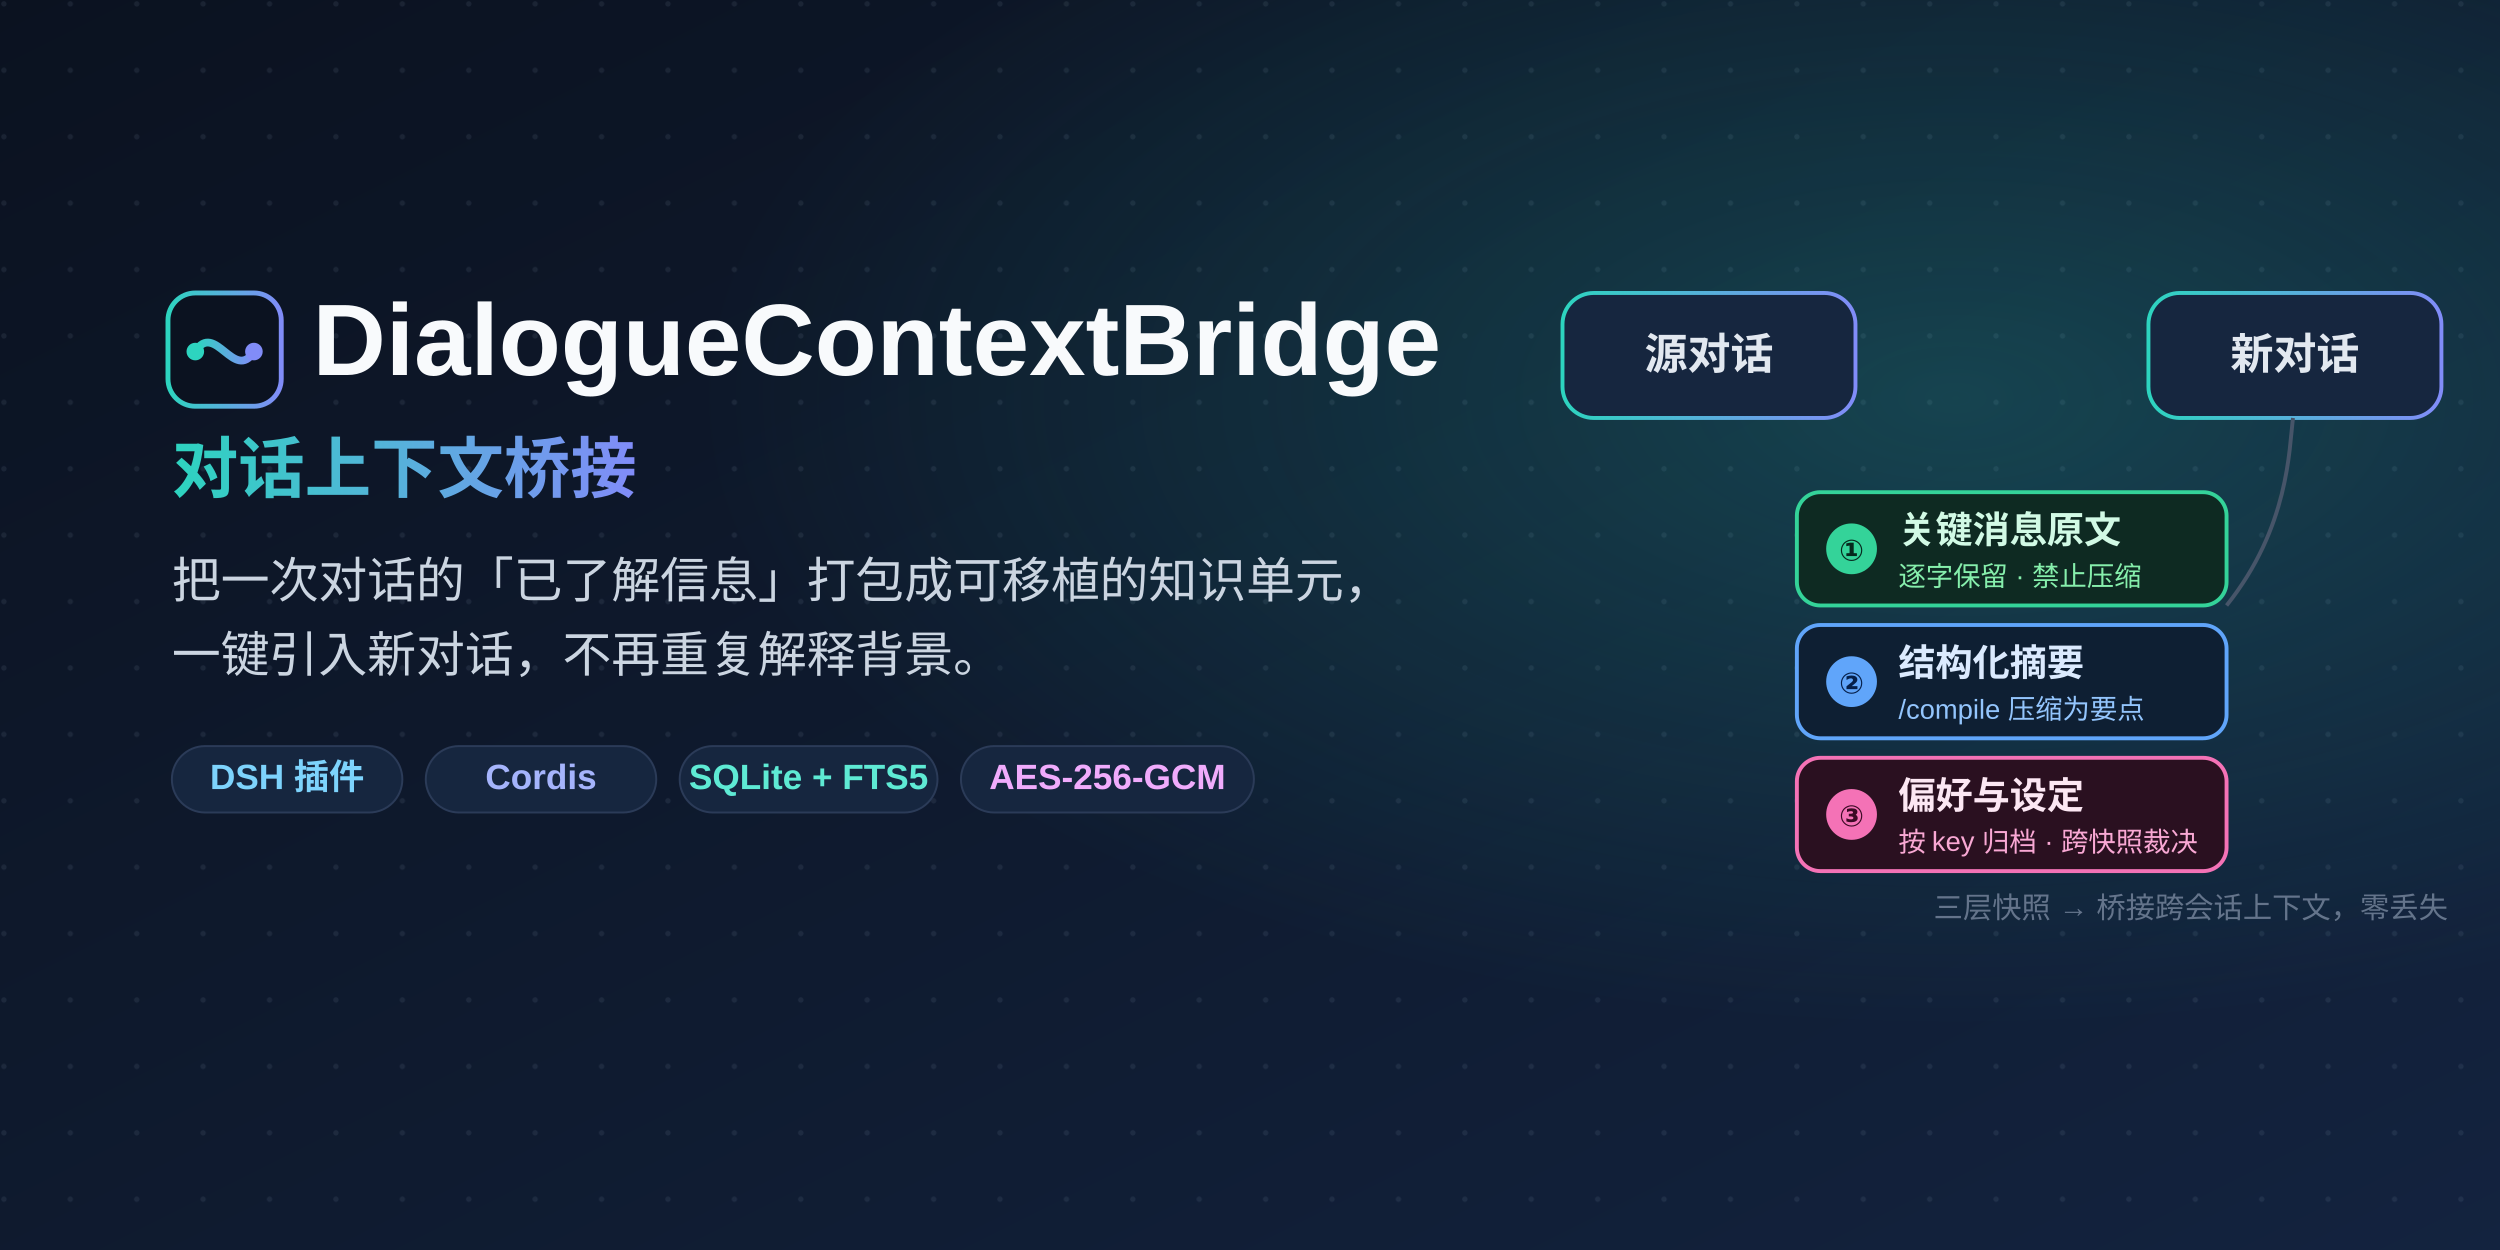
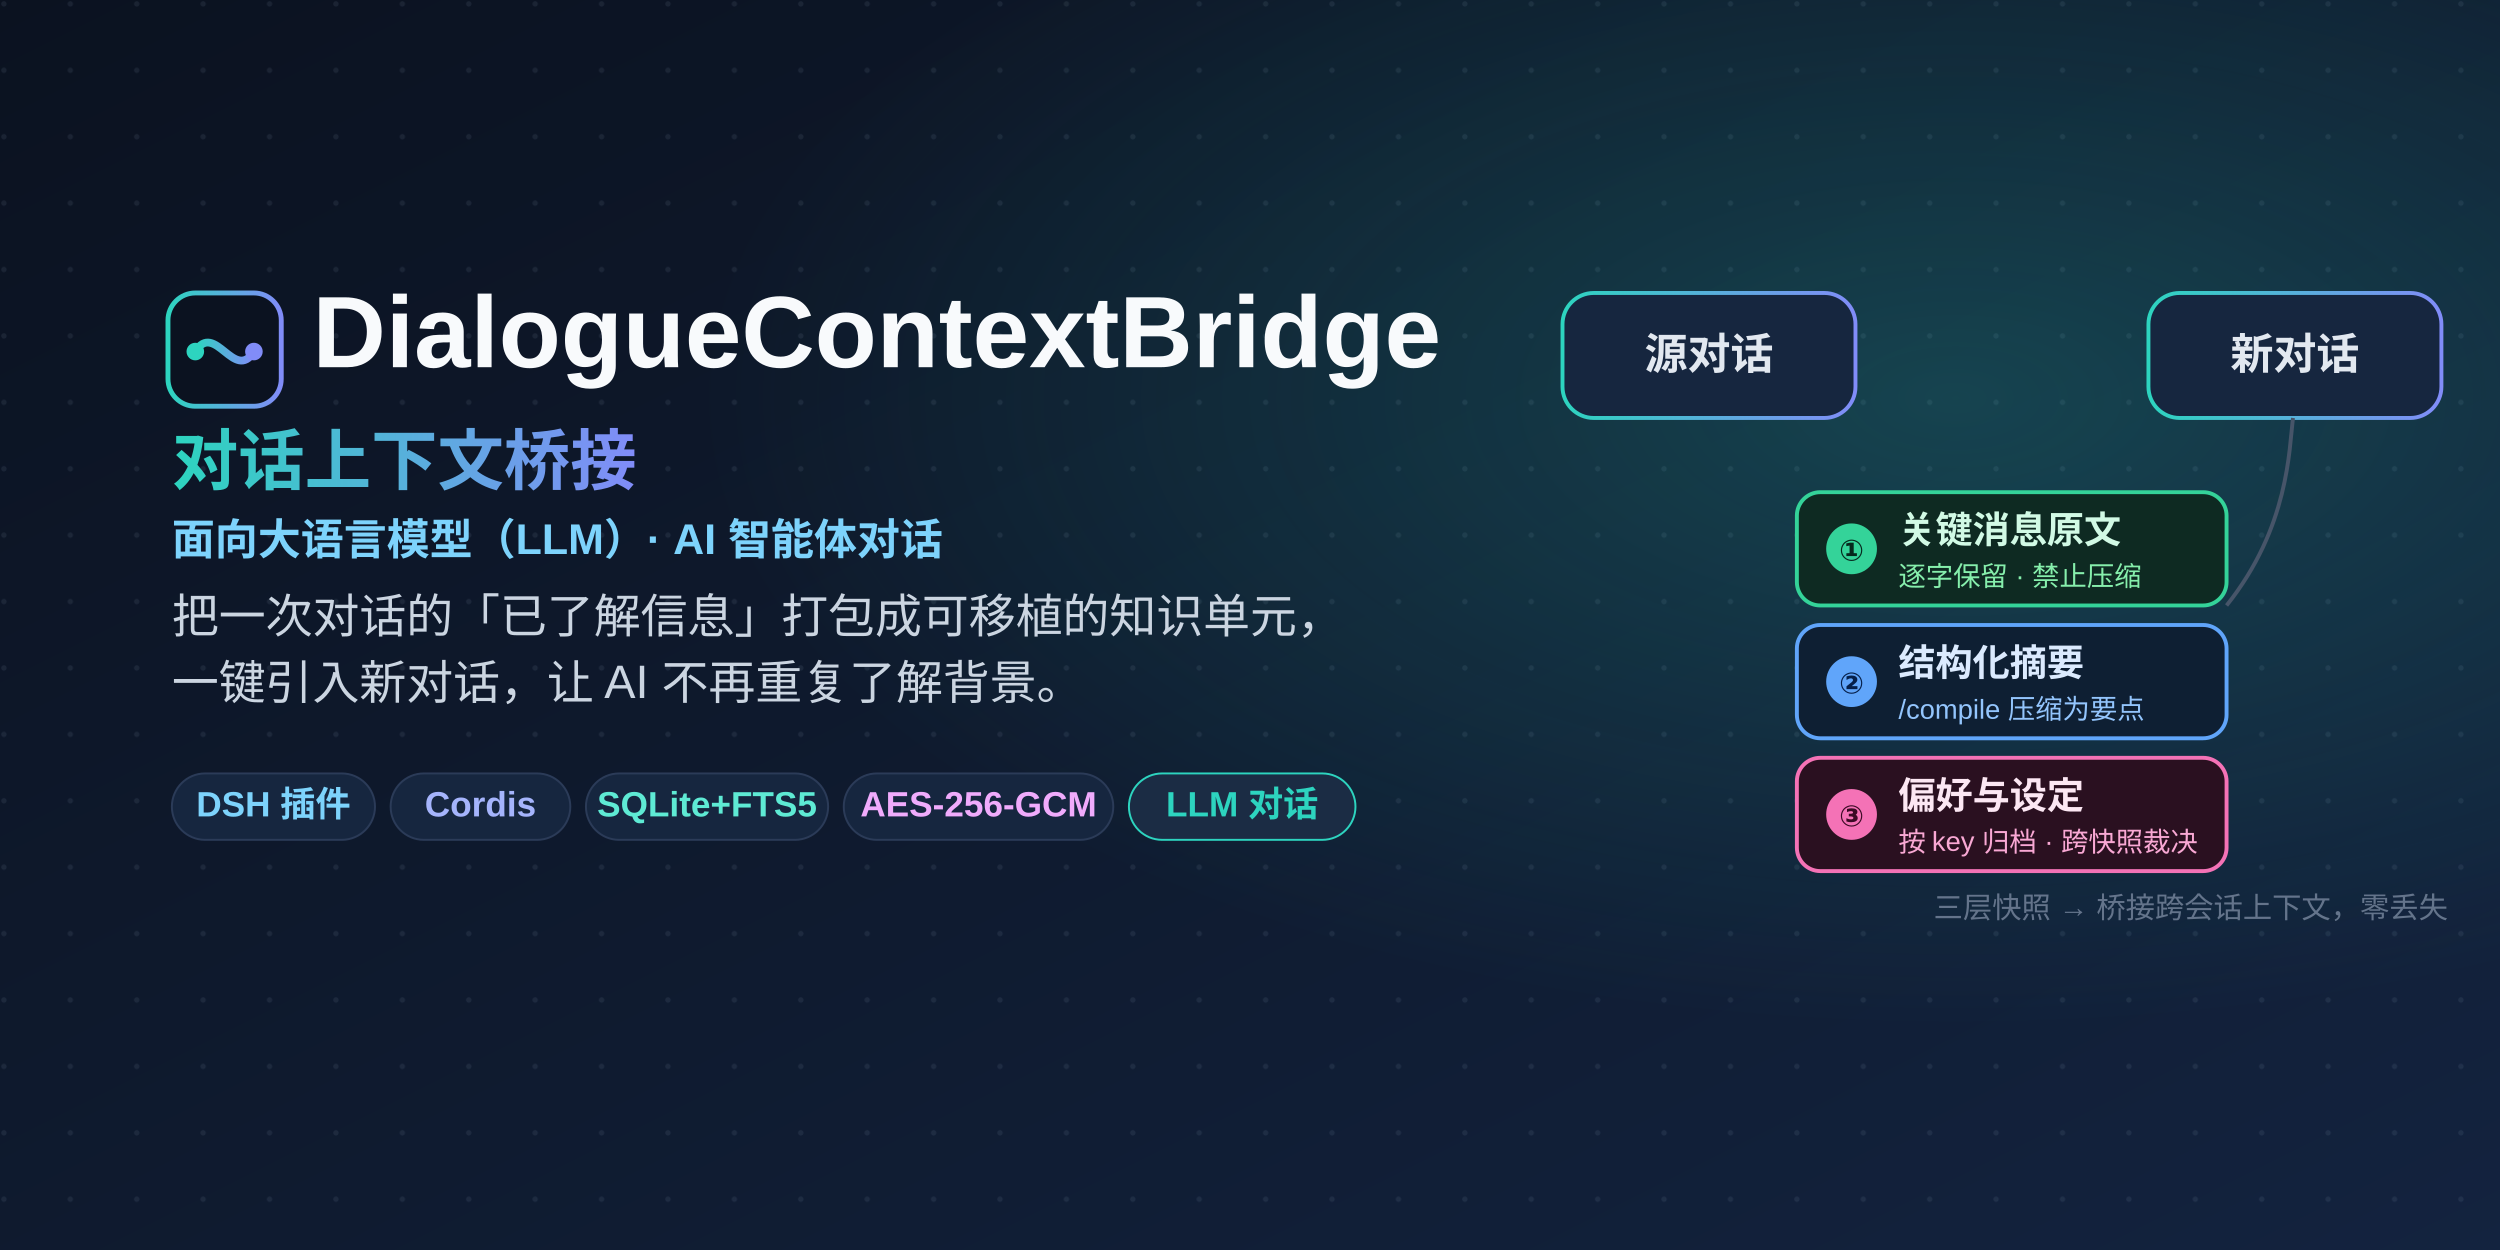
<svg xmlns="http://www.w3.org/2000/svg" viewBox="0 0 1280 640" width="1280" height="640" role="img" aria-label="DialogueContextBridge 对话上下文桥接">
  <defs>
    <linearGradient id="bg" x1="0" y1="0" x2="1" y2="1">
      <stop offset="0" stop-color="#0b1220" />
      <stop offset="0.55" stop-color="#0f1b30" />
      <stop offset="1" stop-color="#13233f" />
    </linearGradient>
    <linearGradient id="accent" x1="0" y1="0" x2="1" y2="0">
      <stop offset="0" stop-color="#2dd4bf" />
      <stop offset="1" stop-color="#818cf8" />
    </linearGradient>
    <radialGradient id="glow" cx="0.78" cy="0.32" r="0.5">
      <stop offset="0" stop-color="#2dd4bf" stop-opacity="0.22" />
      <stop offset="1" stop-color="#2dd4bf" stop-opacity="0" />
    </radialGradient>
    <pattern id="dots" width="34" height="34" patternUnits="userSpaceOnUse">
      <circle cx="2" cy="2" r="1.4" fill="#9fb3d1" opacity="0.10" />
    </pattern>
  </defs>
  <rect width="1280" height="640" fill="url(#bg)" />
  <rect width="1280" height="640" fill="url(#dots)" />
  <rect width="1280" height="640" fill="url(#glow)" />
  <g transform="translate(86,150)">
    <rect x="0" y="0" width="58" height="58" rx="14" fill="#0b1220" stroke="url(#accent)" stroke-width="2.5" />
    <path d="M14 30 C24 14, 34 46, 44 30" fill="none" stroke="url(#accent)" stroke-width="4" stroke-linecap="round" />
    <circle cx="14" cy="30" r="4.5" fill="#2dd4bf" />
    <circle cx="44" cy="30" r="4.5" fill="#818cf8" />
  </g>
-   <text x="160" y="192" font-family="'PingFang SC','Helvetica Neue',Arial,sans-serif" font-size="52" font-weight="800" fill="#f8fafc">DialogueContextBridge</text>
-   <text x="88" y="252" font-family="'PingFang SC','Helvetica Neue',Arial,sans-serif" font-size="34" font-weight="700" fill="url(#accent)">对话上下文桥接</text>
-   <text x="88" y="306" font-family="'PingFang SC','Helvetica Neue',Arial,sans-serif" font-size="25" font-weight="400" fill="#cbd5e1">把一次对话的「已了解信息」打包成可移植的知识单元，</text>
-   <text x="88" y="344" font-family="'PingFang SC','Helvetica Neue',Arial,sans-serif" font-size="25" font-weight="400" fill="#cbd5e1">一键引入新对话，不再重复解释背景。</text>
+   <text x="160" y="188" font-family="'PingFang SC','Helvetica Neue',Arial,sans-serif" font-size="52" font-weight="800" fill="#f8fafc">DialogueContextBridge</text>
+   <text x="88" y="248" font-family="'PingFang SC','Helvetica Neue',Arial,sans-serif" font-size="34" font-weight="700" fill="url(#accent)">对话上下文桥接</text>
+   <text x="88" y="284" font-family="'PingFang SC','Helvetica Neue',Arial,sans-serif" font-size="22" font-weight="600" fill="#7dd3fc">面向大语言模型（LLM）· AI 智能体对话</text>
+   <text x="88" y="324" font-family="'PingFang SC','Helvetica Neue',Arial,sans-serif" font-size="24" font-weight="400" fill="#cbd5e1">把一次对话的「已了解信息」打包成可移植的知识单元，</text>
+   <text x="88" y="358" font-family="'PingFang SC','Helvetica Neue',Arial,sans-serif" font-size="24" font-weight="400" fill="#cbd5e1">一键引入新对话，让 AI 不再重复了解背景。</text>
  <g font-family="'PingFang SC','Helvetica Neue',Arial,sans-serif" font-size="18" font-weight="600">
-     <rect x="88" y="382" width="118" height="34" rx="17" fill="#16263f" stroke="#2b3b58" />
-     <text x="147" y="404" fill="#7dd3fc" text-anchor="middle">DSH 插件</text>
-     <rect x="218" y="382" width="118" height="34" rx="17" fill="#16263f" stroke="#2b3b58" />
-     <text x="277" y="404" fill="#a5b4fc" text-anchor="middle">Cordis</text>
-     <rect x="348" y="382" width="132" height="34" rx="17" fill="#16263f" stroke="#2b3b58" />
-     <text x="414" y="404" fill="#5eead4" text-anchor="middle">SQLite + FTS5</text>
-     <rect x="492" y="382" width="150" height="34" rx="17" fill="#16263f" stroke="#2b3b58" />
-     <text x="567" y="404" fill="#f0abfc" text-anchor="middle">AES-256-GCM</text>
+     <rect x="88" y="396" width="104" height="34" rx="17" fill="#16263f" stroke="#2b3b58" />
+     <text x="140" y="418" fill="#7dd3fc" text-anchor="middle">DSH 插件</text>
+     <rect x="200" y="396" width="92" height="34" rx="17" fill="#16263f" stroke="#2b3b58" />
+     <text x="246" y="418" fill="#a5b4fc" text-anchor="middle">Cordis</text>
+     <rect x="300" y="396" width="124" height="34" rx="17" fill="#16263f" stroke="#2b3b58" />
+     <text x="362" y="418" fill="#5eead4" text-anchor="middle">SQLite+FTS5</text>
+     <rect x="432" y="396" width="138" height="34" rx="17" fill="#16263f" stroke="#2b3b58" />
+     <text x="501" y="418" fill="#f0abfc" text-anchor="middle">AES-256-GCM</text>
+     <rect x="578" y="396" width="116" height="34" rx="17" fill="#1b2c44" stroke="#2dd4bf" />
+     <text x="636" y="418" fill="#2dd4bf" text-anchor="middle">LLM 对话</text>
  </g>
  <g transform="translate(800,0)">
    <g>
      <rect x="0" y="150" width="150" height="64" rx="16" fill="#16263f" stroke="url(#accent)" stroke-width="2" />
      <text x="75" y="189" font-family="'PingFang SC','Helvetica Neue',Arial,sans-serif" font-size="22" font-weight="700" fill="#e2e8f0" text-anchor="middle">源对话</text>
    </g>
    <g>
      <rect x="300" y="150" width="150" height="64" rx="16" fill="#16263f" stroke="url(#accent)" stroke-width="2" />
      <text x="375" y="189" font-family="'PingFang SC','Helvetica Neue',Arial,sans-serif" font-size="22" font-weight="700" fill="#e2e8f0" text-anchor="middle">新对话</text>
    </g>
    <path d="M158 182 C210 182, 240 182, 292 182" fill="none" stroke="url(#accent)" stroke-width="3" stroke-dasharray="2 7" stroke-linecap="round" />
    <g font-family="'PingFang SC','Helvetica Neue',Arial,sans-serif">
      <rect x="120" y="252" width="220" height="58" rx="12" fill="#0e2a22" stroke="#34d399" stroke-width="2" />
      <circle cx="148" cy="281" r="13" fill="#34d399" />
      <text x="148" y="287" font-size="15" font-weight="800" fill="#06281d" text-anchor="middle">①</text>
      <text x="172" y="278" font-size="19" font-weight="700" fill="#d1fae5">关键消息原文</text>
      <text x="172" y="300" font-size="14" fill="#86efac">逐字保留 · 禁止压缩</text>
      <rect x="120" y="320" width="220" height="58" rx="12" fill="#0e1f33" stroke="#60a5fa" stroke-width="2" />
      <circle cx="148" cy="349" r="13" fill="#60a5fa" />
      <text x="148" y="355" font-size="15" font-weight="800" fill="#06204a" text-anchor="middle">②</text>
      <text x="172" y="346" font-size="19" font-weight="700" fill="#dbeafe">结构化摘要</text>
      <text x="172" y="368" font-size="14" fill="#93c5fd">/compile 压缩为要点</text>
      <rect x="120" y="388" width="220" height="58" rx="12" fill="#2a1020" stroke="#f472b6" stroke-width="2" />
      <circle cx="148" cy="417" r="13" fill="#f472b6" />
      <text x="148" y="423" font-size="15" font-weight="800" fill="#3b0a25" text-anchor="middle">③</text>
      <text x="172" y="414" font-size="19" font-weight="700" fill="#fce7f3">偏好与设定</text>
      <text x="172" y="436" font-size="14" fill="#f9a8d4">按 key 归档 · 跨快照裁决</text>
    </g>
    <path d="M340 310 C372 270, 372 230, 374 214" fill="none" stroke="#475569" stroke-width="2" />
    <text x="190" y="470" font-family="'PingFang SC','Helvetica Neue',Arial,sans-serif" font-size="15" fill="#64748b">三层快照 → 桥接跨会话上下文，零丢失</text>
  </g>
</svg>
